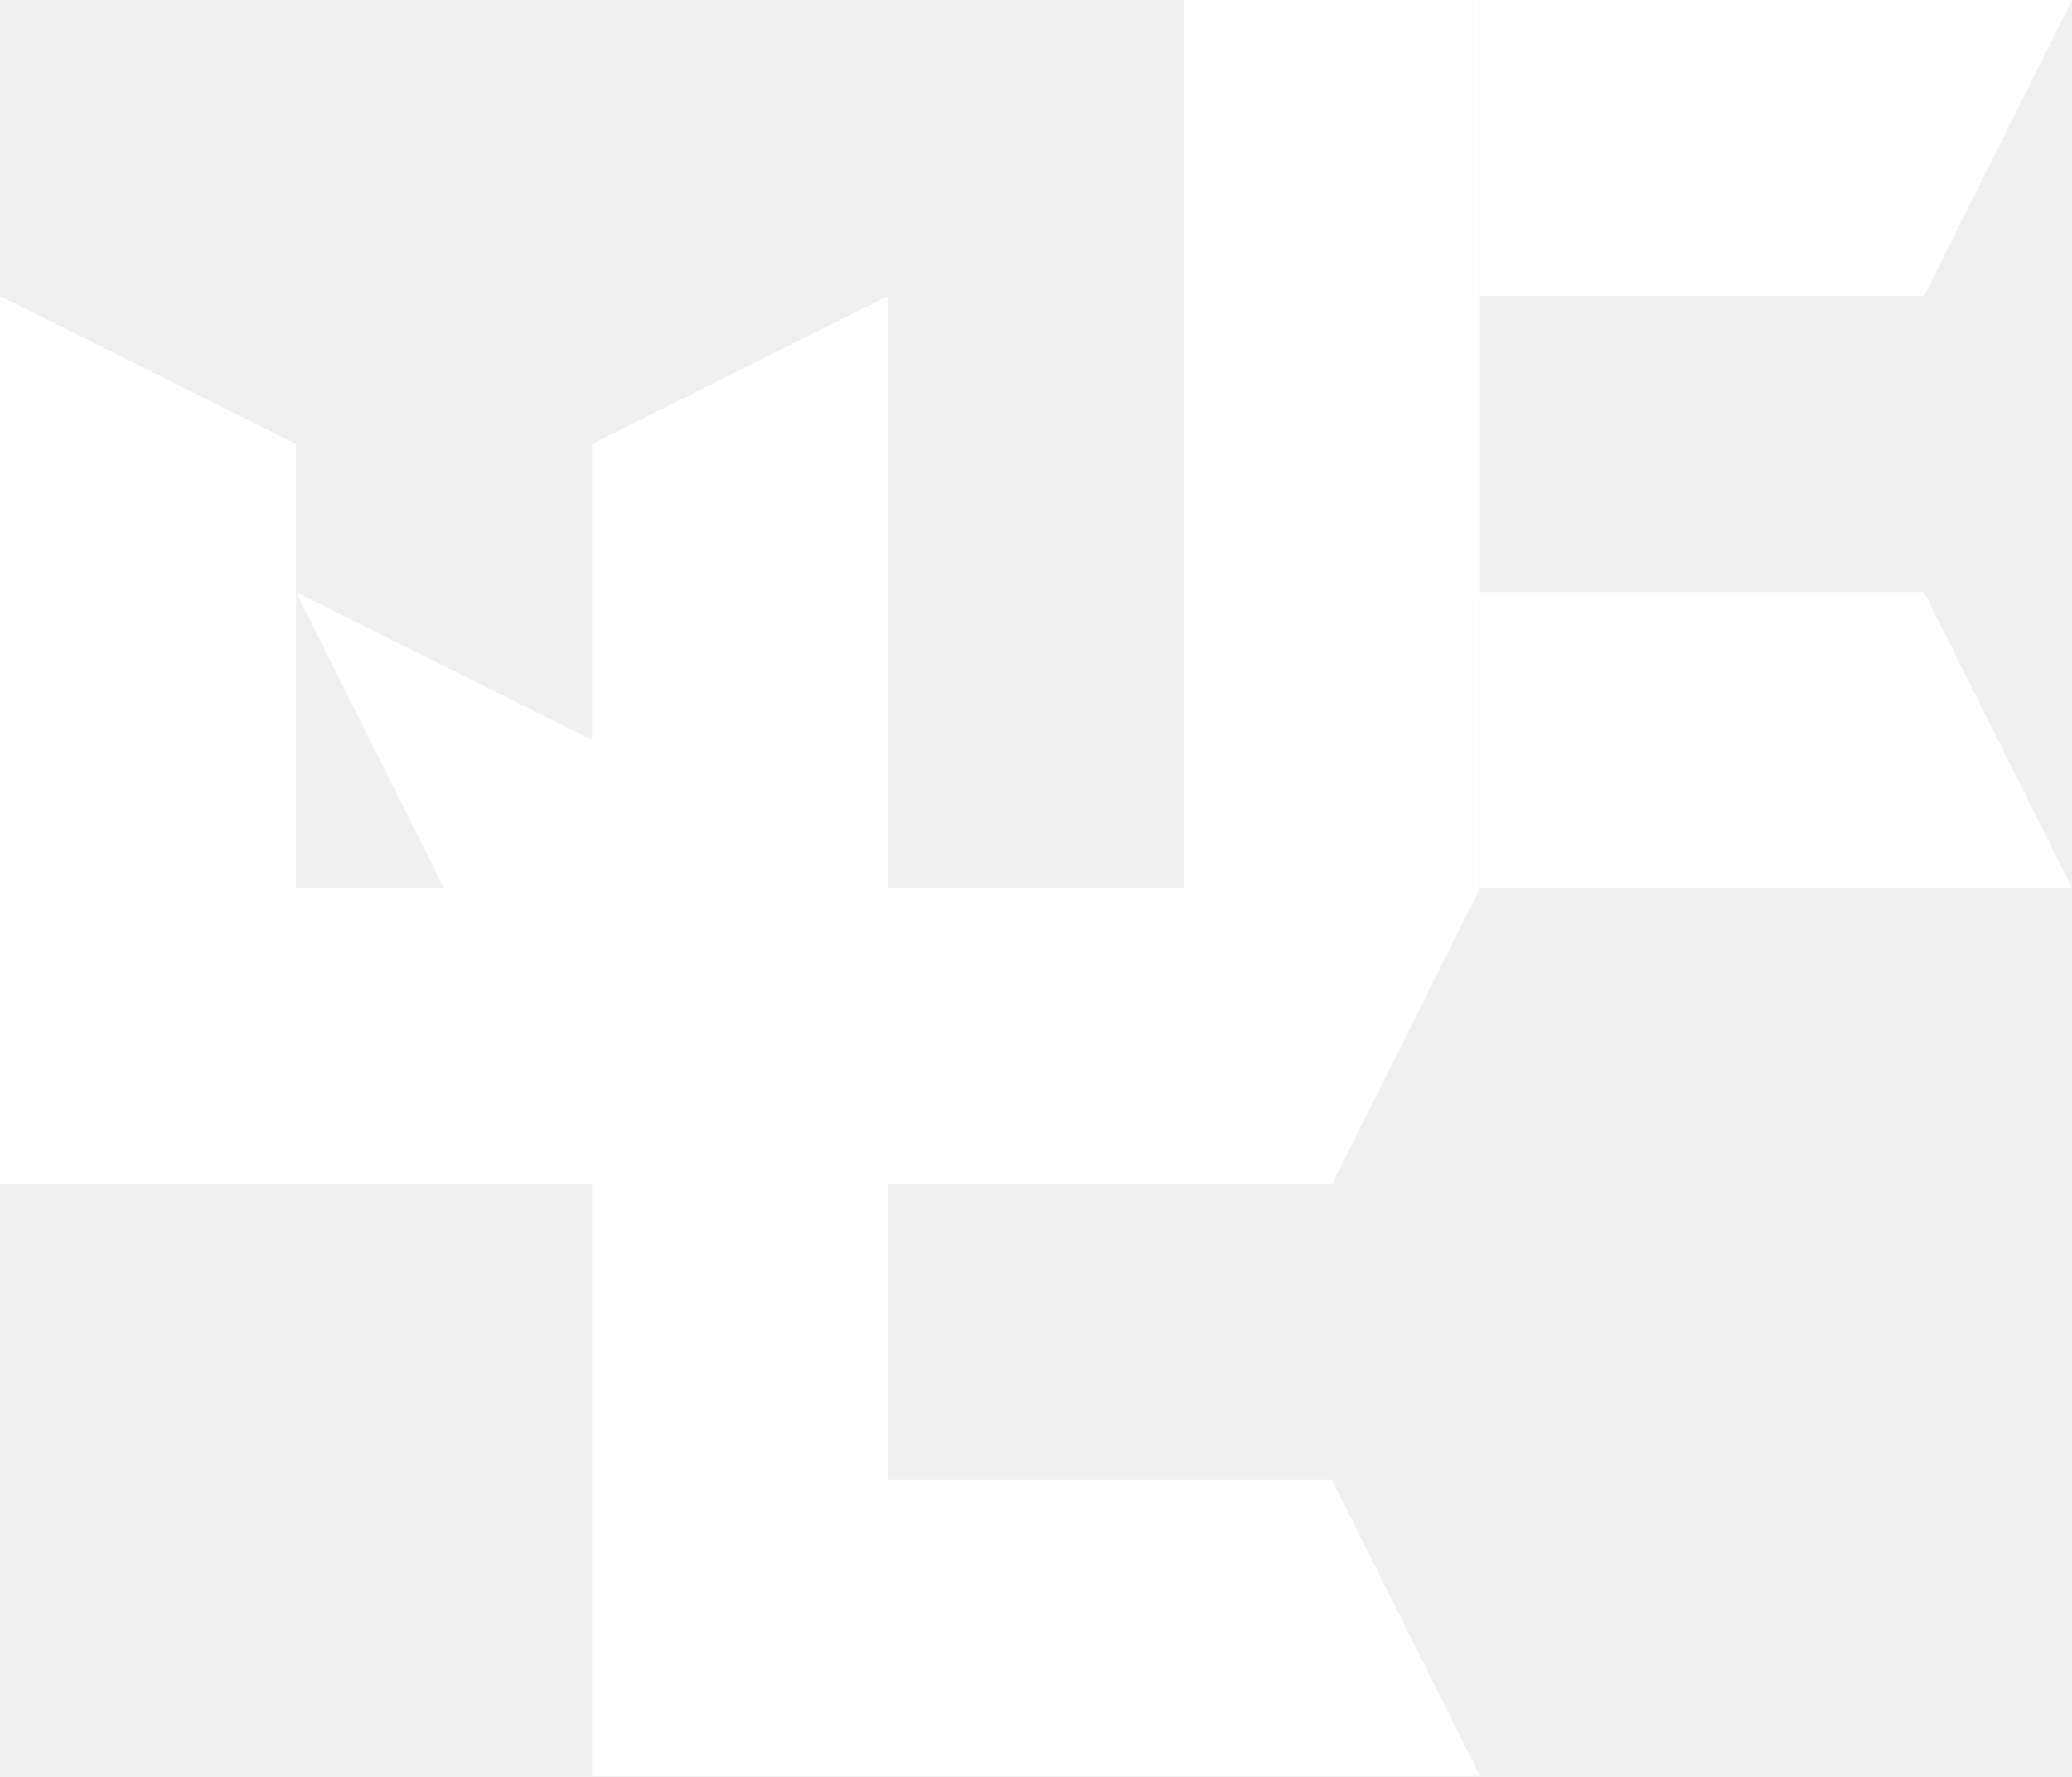
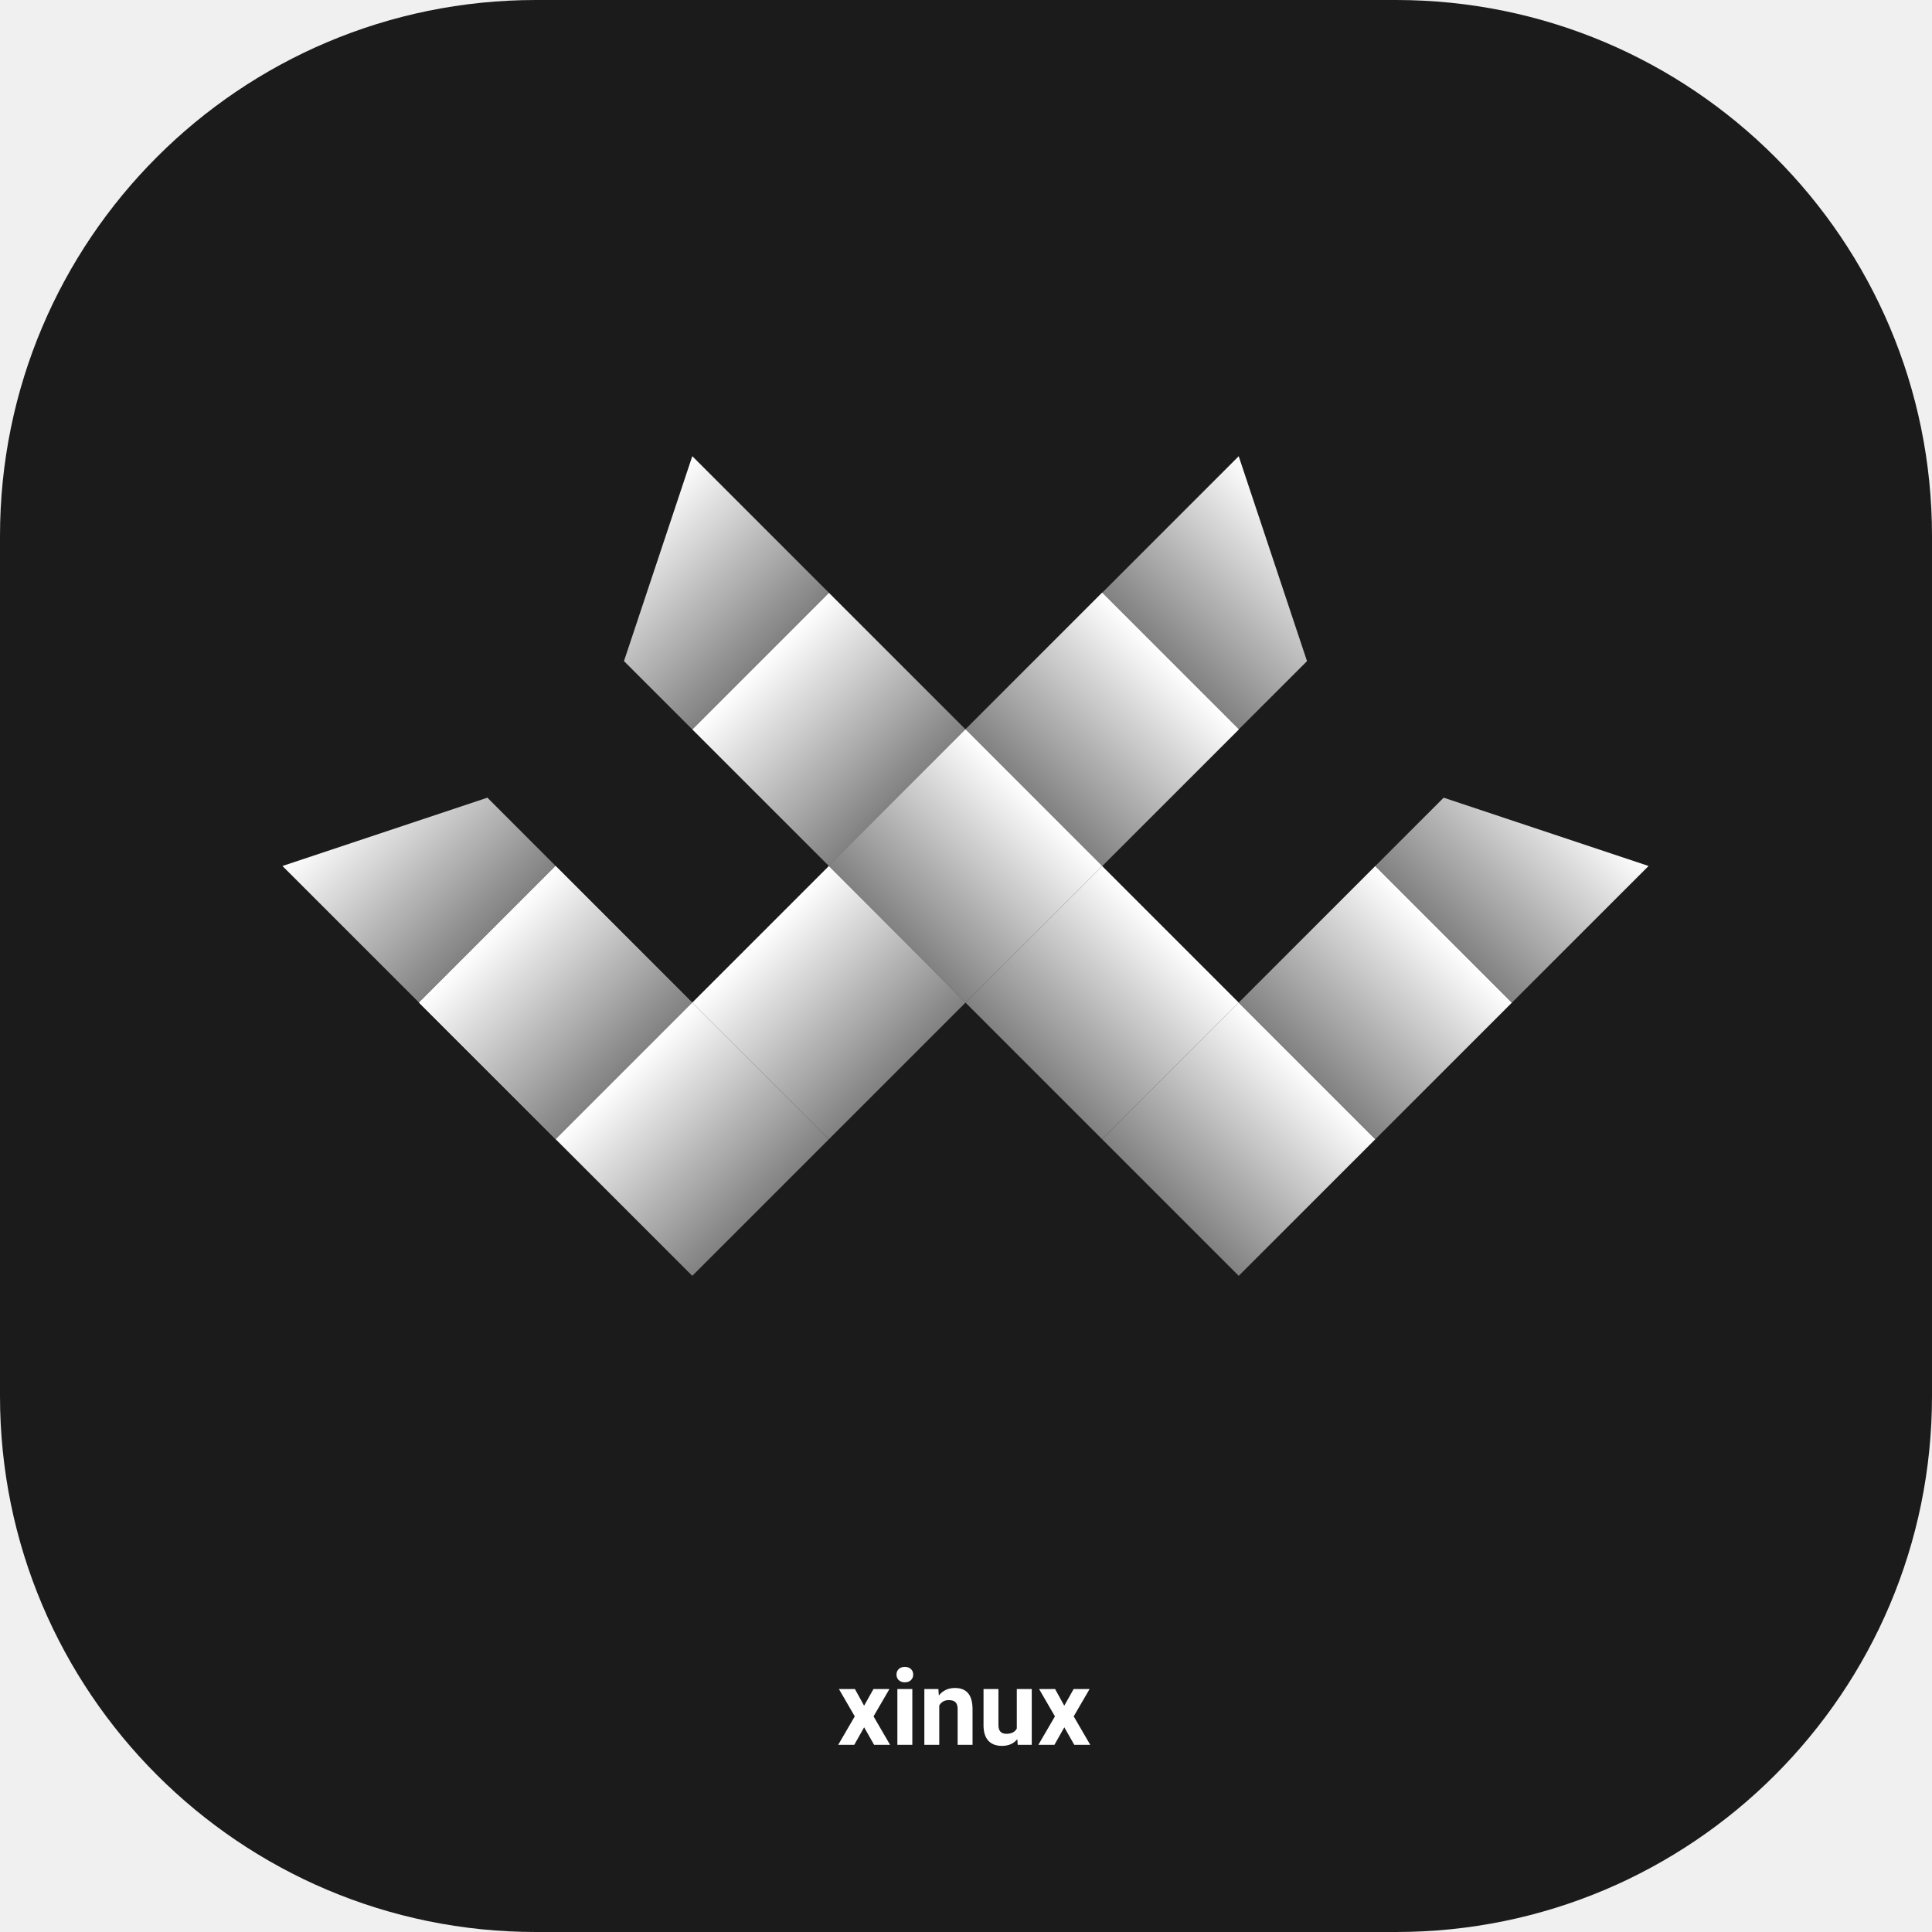
- <svg xmlns="http://www.w3.org/2000/svg" width="512" height="439" viewBox="0 0 512 439" fill="none">
-   <path d="M0 73.143L73.143 109.714V146.286H0V73.143Z" fill="white" />
-   <path d="M0 146.286H73.143V219.428H0V146.286Z" fill="white" />
-   <path d="M146.286 109.714L219.429 73.143V146.286H146.286V109.714Z" fill="white" />
-   <path d="M146.286 146.286H219.429V219.428H146.286V146.286Z" fill="white" />
-   <path d="M146.286 219.428H219.429L73.143 146.286L146.286 292.571V219.428Z" fill="white" />
-   <path d="M73.143 219.428H146.286V292.571H73.143V219.428Z" fill="white" />
-   <path d="M0 219.428H73.143V292.571H0V219.428Z" fill="white" />
-   <path d="M365.714 219.428L329.143 292.571H292.571V219.428H365.714Z" fill="white" />
-   <path d="M292.571 219.428V292.571H219.429L219.429 219.428H292.571Z" fill="white" />
-   <path d="M329.143 365.714L365.714 438.857H292.571V365.714H329.143Z" fill="white" />
-   <path d="M292.571 365.714V438.857H219.429V365.714H292.571Z" fill="white" />
-   <path d="M219.429 365.714V438.857H146.286V365.714H219.429Z" fill="white" />
-   <path d="M219.429 292.571V365.714H146.286L146.286 292.571H219.429Z" fill="white" />
-   <path d="M219.429 219.428L219.429 292.571H146.286V219.428H219.429Z" fill="white" />
-   <path d="M512 0L475.429 73.143H438.857V0H512Z" fill="white" />
-   <path d="M438.857 0V73.143H365.714V0H438.857Z" fill="white" />
-   <path d="M475.429 146.286L512 219.429H438.857V146.286H475.429Z" fill="white" />
-   <path d="M438.857 146.286V219.429L365.714 219.428L365.714 146.286H438.857Z" fill="white" />
-   <path d="M365.714 146.286L365.714 219.428H292.571V146.286H365.714Z" fill="white" />
-   <path d="M365.714 73.143V109.714V146.286H292.571V73.143H365.714Z" fill="white" />
-   <path d="M365.714 0V73.143H292.571V0H365.714Z" fill="white" />
+ <svg xmlns="http://www.w3.org/2000/svg" width="602" height="602" viewBox="0 0 602 602" fill="none">
+   <rect width="602" height="602" rx="167" fill="#1B1B1B" />
+   <path d="M88.012 269.833L151.864 248.549L173.148 269.833L130.58 312.401L88.012 269.833Z" fill="url(#paint0_linear)" />
+   <rect x="130.567" y="312.412" width="60.2" height="60.2" transform="rotate(-45 130.567 312.412)" fill="url(#paint1_linear)" />
+   <rect x="130.567" y="312.412" width="60.2" height="60.2" transform="rotate(-45 130.567 312.412)" fill="url(#paint2_linear)" />
+   <rect x="173.146" y="354.975" width="60.2" height="60.2" transform="rotate(-45 173.146 354.975)" fill="url(#paint3_linear)" />
+   <rect x="258.272" y="269.842" width="60.2" height="60.2" transform="rotate(-45 258.272 269.842)" fill="url(#paint4_linear)" />
+   <rect x="215.708" y="227.271" width="60.2" height="60.2" transform="rotate(-45 215.708 227.271)" fill="url(#paint5_linear)" />
+   <path d="M194.429 205.992L215.713 142.14L258.281 184.708L215.713 227.275L194.429 205.992Z" fill="url(#paint6_linear)" />
+   <rect x="215.708" y="312.412" width="60.2" height="60.2" transform="rotate(-45 215.708 312.412)" fill="url(#paint7_linear)" />
+   <path d="M385.973 142.153L407.257 206.005L385.973 227.288L343.405 184.721L385.973 142.153Z" fill="url(#paint8_linear)" />
+   <rect x="343.413" y="184.709" width="60.2" height="60.2" transform="rotate(45 343.413 184.709)" fill="url(#paint9_linear)" />
+   <rect x="343.413" y="184.709" width="60.2" height="60.2" transform="rotate(45 343.413 184.709)" fill="url(#paint10_linear)" />
+   <rect x="300.835" y="227.271" width="60.2" height="60.2" transform="rotate(45 300.835 227.271)" fill="url(#paint11_linear)" />
+   <rect x="385.976" y="312.405" width="60.2" height="60.2" transform="rotate(45 385.976 312.405)" fill="url(#paint12_linear)" />
+   <rect x="428.54" y="269.843" width="60.2" height="60.2" transform="rotate(45 428.54 269.843)" fill="url(#paint13_linear)" />
+   <path d="M449.833 248.555L513.684 269.839L471.116 312.407L428.549 269.839L449.833 248.555Z" fill="url(#paint14_linear)" />
+   <rect x="343.413" y="269.843" width="60.2" height="60.2" transform="rotate(45 343.413 269.843)" fill="url(#paint15_linear)" />
+   <path d="M269.247 531.483L272.173 526.291H277.14L272.189 534.811L277.349 543.684H272.366L269.263 538.219L266.177 543.684H261.177L266.338 534.811L261.402 526.291H266.386L269.247 531.483ZM284.277 543.684H279.616V526.291H284.277V543.684ZM279.342 521.79C279.342 521.093 279.573 520.52 280.034 520.07C280.505 519.62 281.143 519.395 281.946 519.395C282.74 519.395 283.372 519.62 283.843 520.07C284.315 520.52 284.551 521.093 284.551 521.79C284.551 522.497 284.31 523.076 283.827 523.526C283.356 523.976 282.729 524.201 281.946 524.201C281.164 524.201 280.532 523.976 280.05 523.526C279.578 523.076 279.342 522.497 279.342 521.79ZM292.395 526.291L292.54 528.3C293.783 526.746 295.45 525.969 297.539 525.969C299.383 525.969 300.754 526.51 301.655 527.593C302.555 528.675 303.016 530.293 303.037 532.448V543.684H298.391V532.56C298.391 531.574 298.177 530.861 297.748 530.422C297.32 529.972 296.607 529.747 295.61 529.747C294.303 529.747 293.322 530.304 292.669 531.419V543.684H288.023V526.291H292.395ZM316.99 541.916C315.844 543.309 314.258 544.006 312.232 544.006C310.367 544.006 308.942 543.47 307.956 542.398C306.981 541.326 306.483 539.756 306.461 537.688V526.291H311.107V537.527C311.107 539.338 311.932 540.244 313.582 540.244C315.158 540.244 316.24 539.697 316.83 538.604V526.291H321.491V543.684H317.119L316.99 541.916ZM331.619 531.483L334.544 526.291H339.512L334.56 534.811L339.721 543.684H334.737L331.635 538.219L328.548 543.684H323.549L328.709 534.811L323.774 526.291H328.757L331.619 531.483Z" fill="white" />
+   <defs>
+     <linearGradient id="paint0_linear" x1="109.296" y1="248.549" x2="151.864" y2="291.117" gradientUnits="userSpaceOnUse">
+       <stop offset="0" stop-color="white" />
+       <stop offset="1" stop-color="#818181" />
+     </linearGradient>
+     <linearGradient id="paint1_linear" x1="160.667" y1="312.412" x2="160.667" y2="372.612" gradientUnits="userSpaceOnUse">
+       <stop offset="0" stop-color="white" />
+       <stop offset="1" stop-color="#818181" />
+     </linearGradient>
+     <linearGradient id="paint2_linear" x1="160.667" y1="312.412" x2="160.667" y2="372.612" gradientUnits="userSpaceOnUse">
+       <stop offset="0" stop-color="white" />
+       <stop offset="1" stop-color="#818181" />
+     </linearGradient>
+     <linearGradient id="paint3_linear" x1="203.245" y1="354.975" x2="203.245" y2="415.175" gradientUnits="userSpaceOnUse">
+       <stop offset="0" stop-color="white" />
+       <stop offset="1" stop-color="#818181" />
+     </linearGradient>
+     <linearGradient id="paint4_linear" x1="288.372" y1="269.842" x2="288.372" y2="330.041" gradientUnits="userSpaceOnUse">
+       <stop offset="0" stop-color="white" />
+       <stop offset="1" stop-color="#818181" />
+     </linearGradient>
+     <linearGradient id="paint5_linear" x1="245.808" y1="227.271" x2="245.808" y2="287.471" gradientUnits="userSpaceOnUse">
+       <stop offset="0" stop-color="white" />
+       <stop offset="1" stop-color="#818181" />
+     </linearGradient>
+     <linearGradient id="paint6_linear" x1="194.429" y1="163.424" x2="236.997" y2="205.992" gradientUnits="userSpaceOnUse">
+       <stop offset="0" stop-color="white" />
+       <stop offset="1" stop-color="#818181" />
+     </linearGradient>
+     <linearGradient id="paint7_linear" x1="245.808" y1="312.412" x2="245.808" y2="372.612" gradientUnits="userSpaceOnUse">
+       <stop offset="0" stop-color="white" />
+       <stop offset="1" stop-color="#818181" />
+     </linearGradient>
+     <linearGradient id="paint8_linear" x1="407.257" y1="163.437" x2="364.689" y2="206.005" gradientUnits="userSpaceOnUse">
+       <stop offset="0" stop-color="white" />
+       <stop offset="1" stop-color="#818181" />
+     </linearGradient>
+     <linearGradient id="paint9_linear" x1="373.513" y1="184.709" x2="373.513" y2="244.909" gradientUnits="userSpaceOnUse">
+       <stop offset="0" stop-color="white" />
+       <stop offset="1" stop-color="#818181" />
+     </linearGradient>
+     <linearGradient id="paint10_linear" x1="373.513" y1="184.709" x2="373.513" y2="244.909" gradientUnits="userSpaceOnUse">
+       <stop offset="0" stop-color="white" />
+       <stop offset="1" stop-color="#818181" />
+     </linearGradient>
+     <linearGradient id="paint11_linear" x1="330.935" y1="227.271" x2="330.935" y2="287.471" gradientUnits="userSpaceOnUse">
+       <stop offset="0" stop-color="white" />
+       <stop offset="1" stop-color="#818181" />
+     </linearGradient>
+     <linearGradient id="paint12_linear" x1="416.076" y1="312.405" x2="416.076" y2="372.605" gradientUnits="userSpaceOnUse">
+       <stop offset="0" stop-color="white" />
+       <stop offset="1" stop-color="#818181" />
+     </linearGradient>
+     <linearGradient id="paint13_linear" x1="458.64" y1="269.843" x2="458.64" y2="330.043" gradientUnits="userSpaceOnUse">
+       <stop offset="0" stop-color="white" />
+       <stop offset="1" stop-color="#818181" />
+     </linearGradient>
+     <linearGradient id="paint14_linear" x1="492.4" y1="248.555" x2="449.833" y2="291.123" gradientUnits="userSpaceOnUse">
+       <stop offset="0" stop-color="white" />
+       <stop offset="1" stop-color="#818181" />
+     </linearGradient>
+     <linearGradient id="paint15_linear" x1="373.513" y1="269.843" x2="373.513" y2="330.043" gradientUnits="userSpaceOnUse">
+       <stop offset="0" stop-color="white" />
+       <stop offset="1" stop-color="#818181" />
+     </linearGradient>
+   </defs>
</svg>
